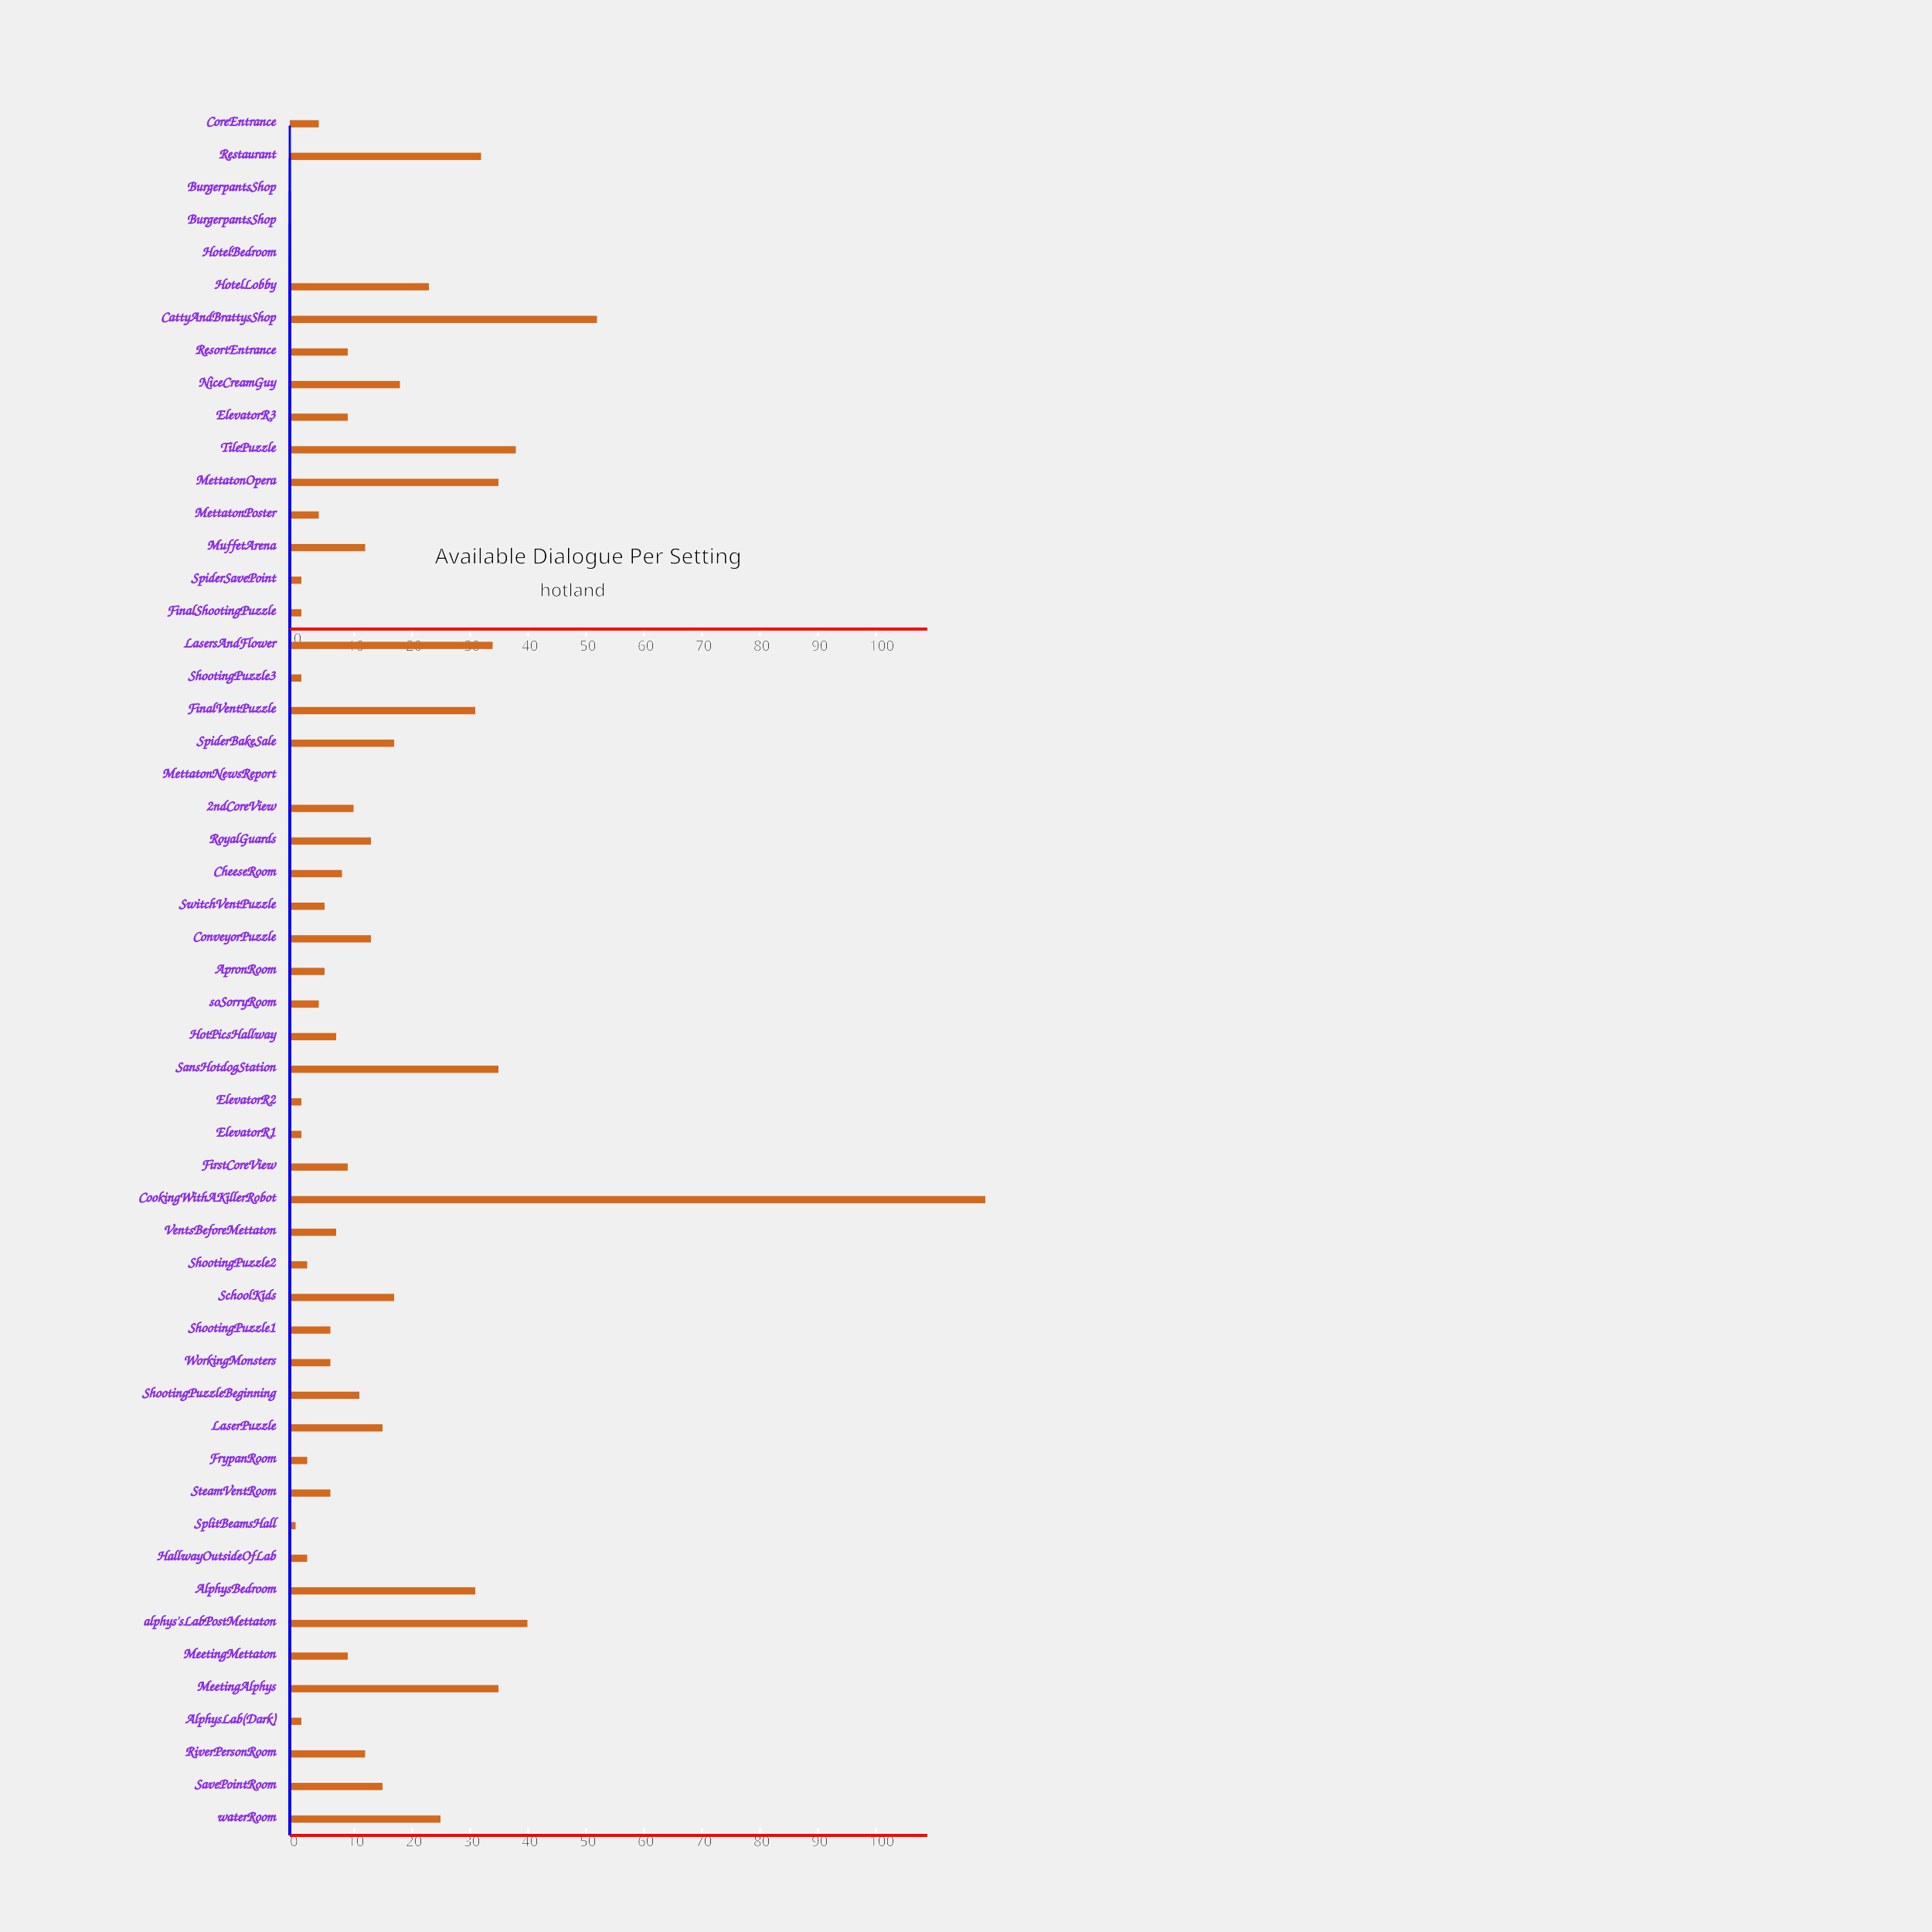
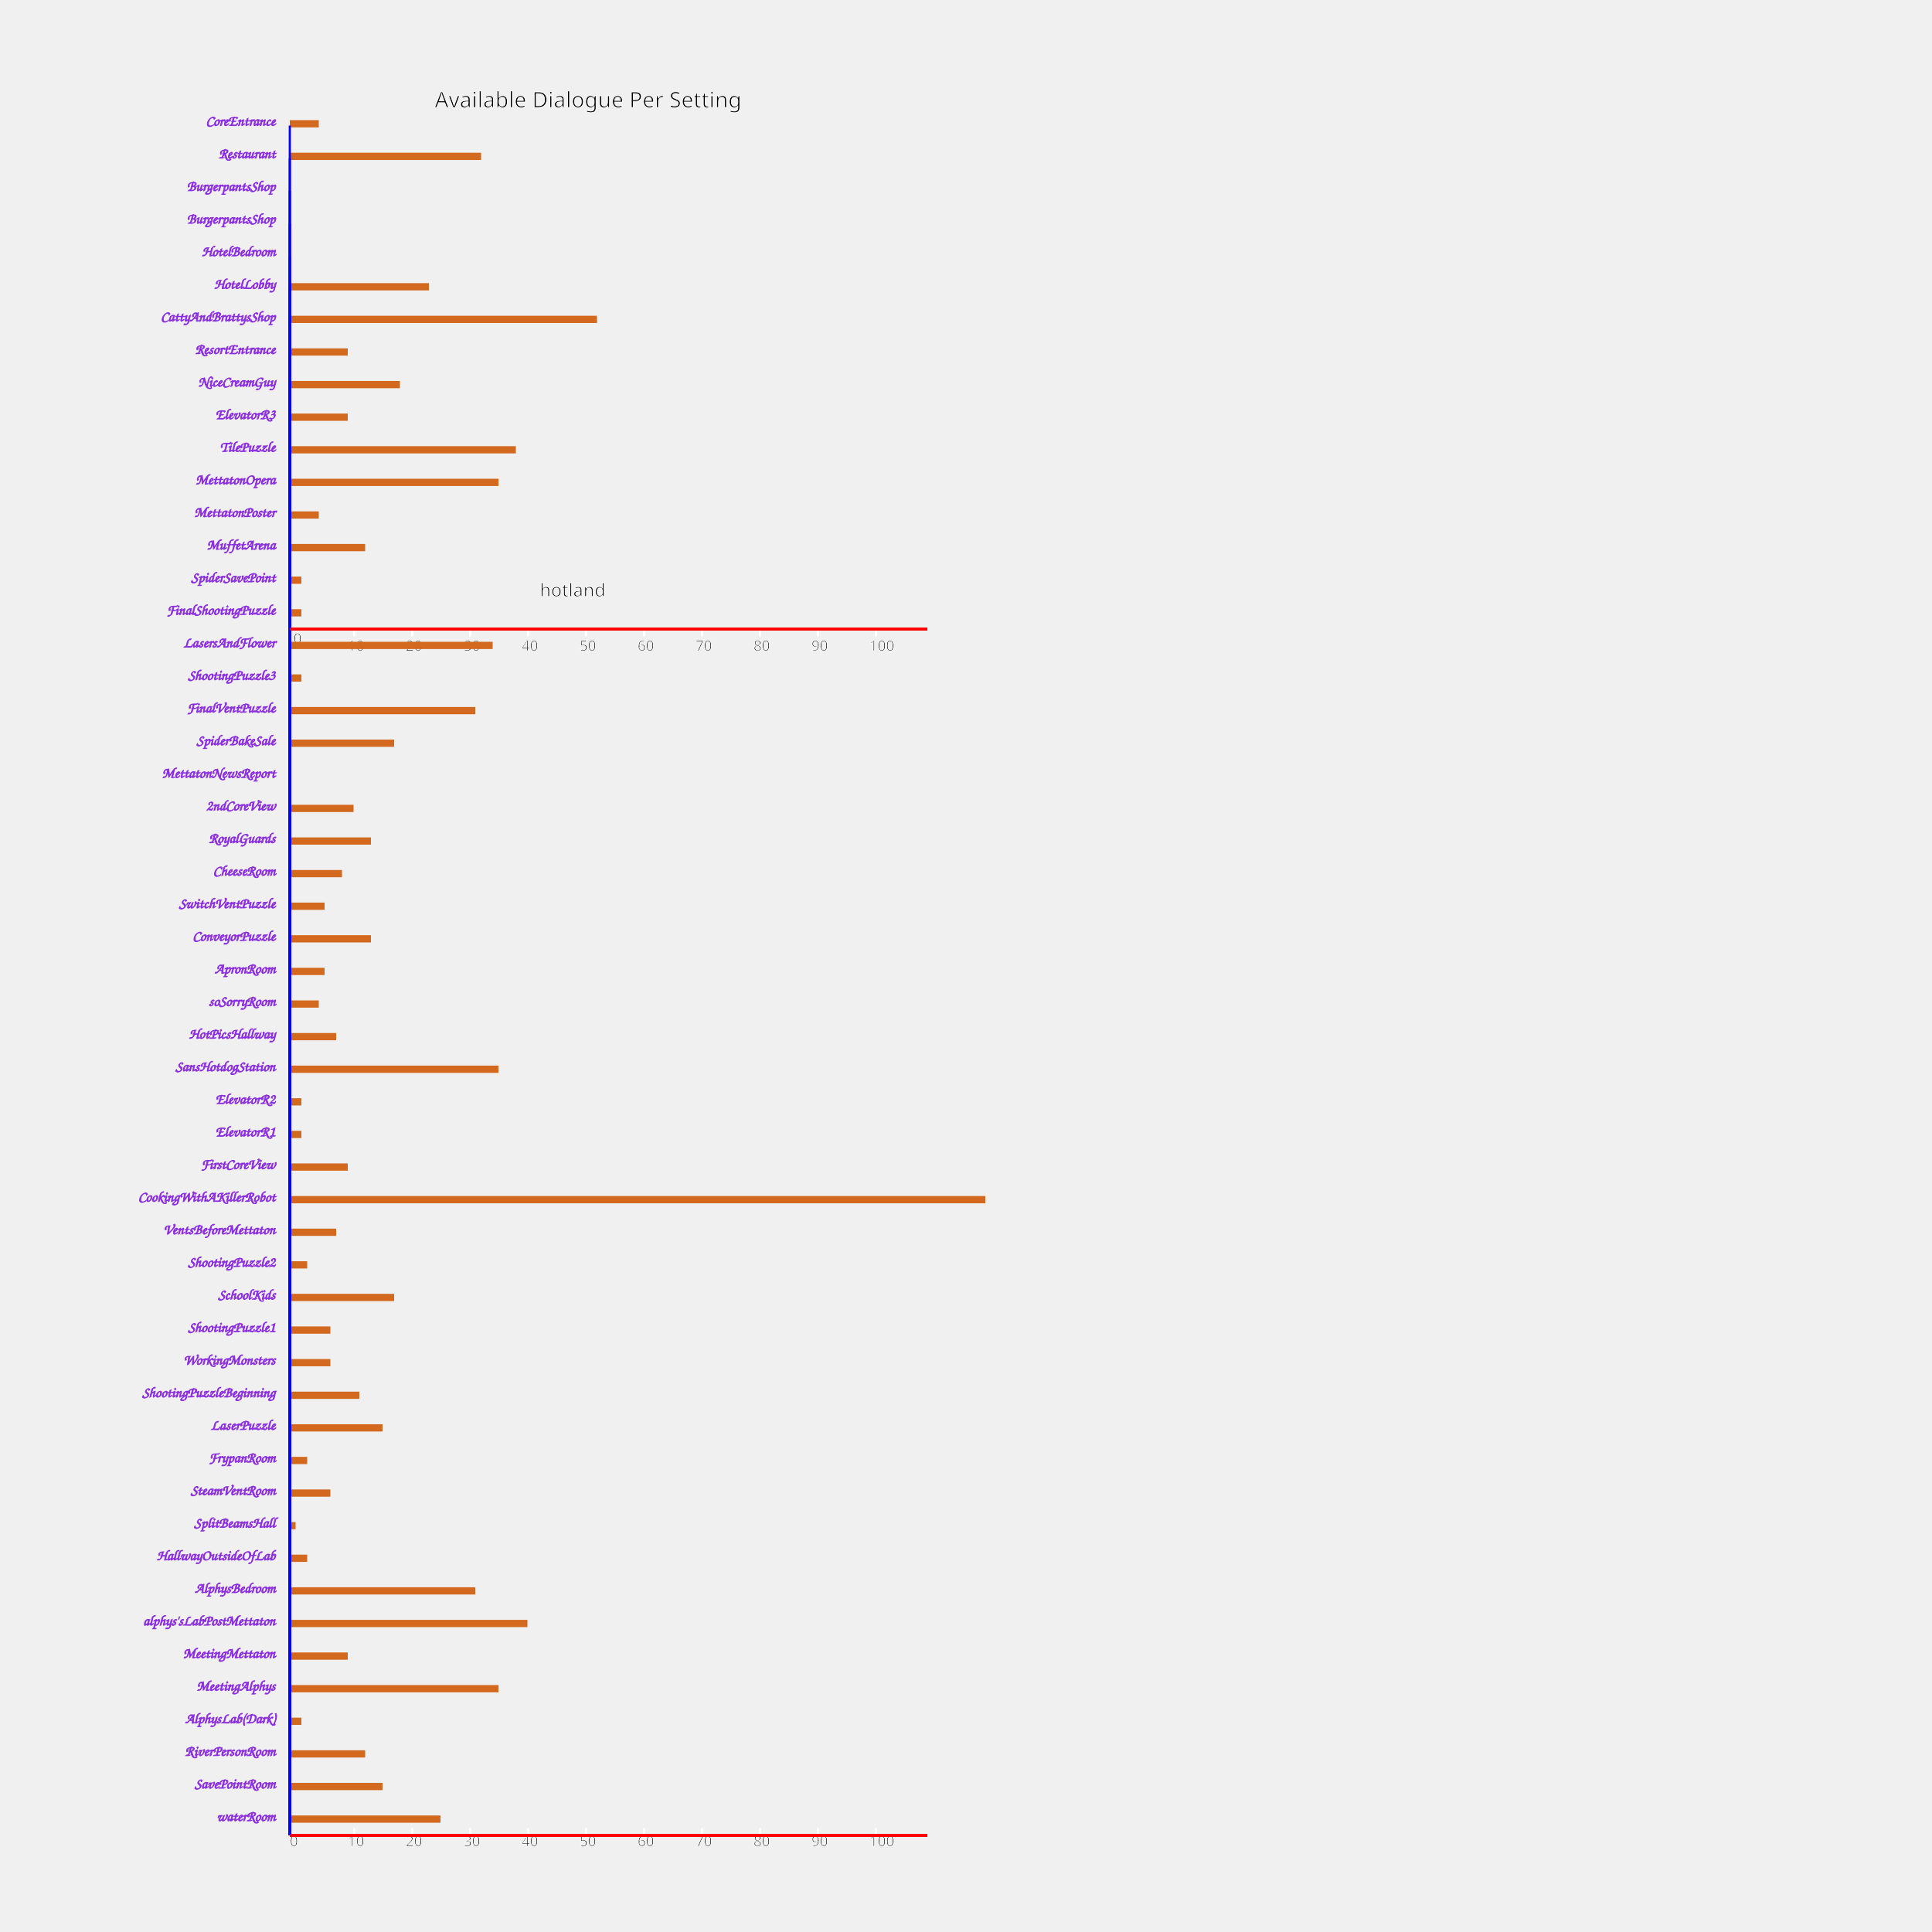
<svg xmlns="http://www.w3.org/2000/svg" width="2000" height="2000" style="background-color: black;">
  <g transform="translate(300, 1900), scale(.75)">
    <text x="0" y="15" font-size="20" font-family="papyrus" stroke="white">0</text>
    <text x="80" y="15" font-size="20" font-family="papyrus" stroke="white">10</text>
    <line x1="89" x2="89" y1="0" y2="-10" stroke-width="3" stroke="white" />
    <text x="160" y="15" font-size="20" font-family="papyrus" stroke="white">20</text>
    <line x1="169" x2="169" y1="0" y2="-10" stroke-width="3" stroke="white" />
    <text x="240" y="15" font-size="20" font-family="papyrus" stroke="white">30</text>
    <line x1="249" x2="249" y1="0" y2="-10" stroke-width="3" stroke="white" />
    <text x="320" y="15" font-size="20" font-family="papyrus" stroke="white">40</text>
    <line x1="329" x2="329" y1="0" y2="-10" stroke-width="3" stroke="white" />
    <text x="400" y="15" font-size="20" font-family="papyrus" stroke="white">50</text>
    <line x1="409" x2="409" y1="0" y2="-10" stroke-width="3" stroke="white" />
    <text x="480" y="15" font-size="20" font-family="papyrus" stroke="white">60</text>
    <line x1="489" x2="489" y1="0" y2="-10" stroke-width="3" stroke="white" />
    <text x="560" y="15" font-size="20" font-family="papyrus" stroke="white">70</text>
    <line x1="569" x2="569" y1="0" y2="-10" stroke-width="3" stroke="white" />
    <text x="640" y="15" font-size="20" font-family="papyrus" stroke="white">80</text>
    <line x1="649" x2="649" y1="0" y2="-10" stroke-width="3" stroke="white" />
    <text x="720" y="15" font-size="20" font-family="papyrus" stroke="white">90</text>
    <line x1="729" x2="729" y1="0" y2="-10" stroke-width="3" stroke="white" />
    <text x="800" y="15" font-size="20" font-family="papyrus" stroke="white">100</text>
    <line x1="809" x2="809" y1="0" y2="-10" stroke-width="3" stroke="white" />
    <text x="5" y="-1645" font-size="20" font-family="papyrus" stroke="white">0</text>
    <text x="80" y="-1635" font-size="20" font-family="papyrus" stroke="white">10</text>
    <line x1="89" x2="89" y1="-1665" y2="-1655" stroke-width="3" stroke="white" />
    <text x="160" y="-1635" font-size="20" font-family="papyrus" stroke="white">20</text>
    <line x1="169" x2="169" y1="-1665" y2="-1655" stroke-width="3" stroke="white" />
    <text x="240" y="-1635" font-size="20" font-family="papyrus" stroke="white">30</text>
    <line x1="249" x2="249" y1="-1665" y2="-1655" stroke-width="3" stroke="white" />
    <text x="320" y="-1635" font-size="20" font-family="papyrus" stroke="white">40</text>
    <line x1="329" x2="329" y1="-1665" y2="-1655" stroke-width="3" stroke="white" />
    <text x="400" y="-1635" font-size="20" font-family="papyrus" stroke="white">50</text>
    <line x1="409" x2="409" y1="-1665" y2="-1655" stroke-width="3" stroke="white" />
    <text x="480" y="-1635" font-size="20" font-family="papyrus" stroke="white">60</text>
    <line x1="489" x2="489" y1="-1665" y2="-1655" stroke-width="3" stroke="white" />
    <text x="560" y="-1635" font-size="20" font-family="papyrus" stroke="white">70</text>
    <line x1="569" x2="569" y1="-1665" y2="-1655" stroke-width="3" stroke="white" />
    <text x="640" y="-1635" font-size="20" font-family="papyrus" stroke="white">80</text>
    <line x1="649" x2="649" y1="-1665" y2="-1655" stroke-width="3" stroke="white" />
    <text x="720" y="-1635" font-size="20" font-family="papyrus" stroke="white">90</text>
    <line x1="729" x2="729" y1="-1665" y2="-1655" stroke-width="3" stroke="white" />
    <text x="800" y="-1635" font-size="20" font-family="papyrus" stroke="white">100</text>
    <line x1="809" x2="809" y1="-1665" y2="-1655" stroke-width="3" stroke="white" />
-     <text x="200" y="-1755" stroke="white" font-size="30" font-family="papyrus">Available Dialogue Per Setting</text>
+     <text x="200" y="-2385" stroke="white" font-size="30" font-family="papyrus">Available Dialogue Per Setting</text>
    <text x="345" y="-1710" stroke="white" font-size="25" font-family="papyrus">hotland</text>
    <g>
      <text x="-20" y="-20" fill="blueviolet" text-anchor="end" font-size="20" font-family="comic sans Ms" stroke="blueviolet">waterRoom</text>
      <line x1="0" x2="208" y1="-22.5" y2="-22.5" stroke="chocolate" stroke-width="10" />
    </g>
    <line x1="0" y1="0" x2="0" y2="-20" stroke-width="3" stroke="blue" />
    <line x1="0" y1="0" x2="880" y2="0" stroke-width="3" stroke="red" />
    <line x1="0" y1="-1665" x2="880" y2="-1665" stroke-width="3" stroke="red" />
    <g>
      <text x="-20" y="-65" fill="blueviolet" text-anchor="end" font-size="20" font-family="comic sans Ms" stroke="blueviolet">SavePointRoom</text>
      <line x1="0" x2="128" y1="-67.5" y2="-67.5" stroke="chocolate" stroke-width="10" />
    </g>
    <line x1="0" y1="0" x2="0" y2="-65" stroke-width="3" stroke="blue" />
    <line x1="0" y1="0" x2="880" y2="0" stroke-width="3" stroke="red" />
    <line x1="0" y1="-1665" x2="880" y2="-1665" stroke-width="3" stroke="red" />
    <g>
      <text x="-20" y="-110" fill="blueviolet" text-anchor="end" font-size="20" font-family="comic sans Ms" stroke="blueviolet">RiverPersonRoom</text>
      <line x1="0" x2="104" y1="-112.5" y2="-112.5" stroke="chocolate" stroke-width="10" />
    </g>
    <line x1="0" y1="0" x2="0" y2="-110" stroke-width="3" stroke="blue" />
    <line x1="0" y1="0" x2="880" y2="0" stroke-width="3" stroke="red" />
    <line x1="0" y1="-1665" x2="880" y2="-1665" stroke-width="3" stroke="red" />
    <g>
      <text x="-20" y="-155" fill="blueviolet" text-anchor="end" font-size="20" font-family="comic sans Ms" stroke="blueviolet">AlphysLab(Dark)</text>
      <line x1="0" x2="16" y1="-157.5" y2="-157.5" stroke="chocolate" stroke-width="10" />
    </g>
    <line x1="0" y1="0" x2="0" y2="-155" stroke-width="3" stroke="blue" />
    <line x1="0" y1="0" x2="880" y2="0" stroke-width="3" stroke="red" />
    <line x1="0" y1="-1665" x2="880" y2="-1665" stroke-width="3" stroke="red" />
    <g>
      <text x="-20" y="-200" fill="blueviolet" text-anchor="end" font-size="20" font-family="comic sans Ms" stroke="blueviolet">MeetingAlphys</text>
      <line x1="0" x2="288" y1="-202.5" y2="-202.5" stroke="chocolate" stroke-width="10" />
    </g>
    <line x1="0" y1="0" x2="0" y2="-200" stroke-width="3" stroke="blue" />
    <line x1="0" y1="0" x2="880" y2="0" stroke-width="3" stroke="red" />
    <line x1="0" y1="-1665" x2="880" y2="-1665" stroke-width="3" stroke="red" />
    <g>
      <text x="-20" y="-245" fill="blueviolet" text-anchor="end" font-size="20" font-family="comic sans Ms" stroke="blueviolet">MeetingMettaton</text>
      <line x1="0" x2="80" y1="-247.5" y2="-247.5" stroke="chocolate" stroke-width="10" />
    </g>
    <line x1="0" y1="0" x2="0" y2="-245" stroke-width="3" stroke="blue" />
    <line x1="0" y1="0" x2="880" y2="0" stroke-width="3" stroke="red" />
    <line x1="0" y1="-1665" x2="880" y2="-1665" stroke-width="3" stroke="red" />
    <g>
      <text x="-20" y="-290" fill="blueviolet" text-anchor="end" font-size="20" font-family="comic sans Ms" stroke="blueviolet">alphys'sLabPostMettaton</text>
      <line x1="0" x2="328" y1="-292.5" y2="-292.5" stroke="chocolate" stroke-width="10" />
    </g>
    <line x1="0" y1="0" x2="0" y2="-290" stroke-width="3" stroke="blue" />
    <line x1="0" y1="0" x2="880" y2="0" stroke-width="3" stroke="red" />
    <line x1="0" y1="-1665" x2="880" y2="-1665" stroke-width="3" stroke="red" />
    <g>
      <text x="-20" y="-335" fill="blueviolet" text-anchor="end" font-size="20" font-family="comic sans Ms" stroke="blueviolet">AlphysBedroom</text>
      <line x1="0" x2="256" y1="-337.5" y2="-337.5" stroke="chocolate" stroke-width="10" />
    </g>
    <line x1="0" y1="0" x2="0" y2="-335" stroke-width="3" stroke="blue" />
    <line x1="0" y1="0" x2="880" y2="0" stroke-width="3" stroke="red" />
    <line x1="0" y1="-1665" x2="880" y2="-1665" stroke-width="3" stroke="red" />
    <g>
      <text x="-20" y="-380" fill="blueviolet" text-anchor="end" font-size="20" font-family="comic sans Ms" stroke="blueviolet">HallwayOutsideOfLab</text>
      <line x1="0" x2="24" y1="-382.5" y2="-382.5" stroke="chocolate" stroke-width="10" />
    </g>
    <line x1="0" y1="0" x2="0" y2="-380" stroke-width="3" stroke="blue" />
    <line x1="0" y1="0" x2="880" y2="0" stroke-width="3" stroke="red" />
    <line x1="0" y1="-1665" x2="880" y2="-1665" stroke-width="3" stroke="red" />
    <g>
      <text x="-20" y="-425" fill="blueviolet" text-anchor="end" font-size="20" font-family="comic sans Ms" stroke="blueviolet">SplitBeamsHall</text>
      <line x1="0" x2="8" y1="-427.5" y2="-427.5" stroke="chocolate" stroke-width="10" />
    </g>
    <line x1="0" y1="0" x2="0" y2="-425" stroke-width="3" stroke="blue" />
    <line x1="0" y1="0" x2="880" y2="0" stroke-width="3" stroke="red" />
    <line x1="0" y1="-1665" x2="880" y2="-1665" stroke-width="3" stroke="red" />
    <g>
      <text x="-20" y="-470" fill="blueviolet" text-anchor="end" font-size="20" font-family="comic sans Ms" stroke="blueviolet">SteamVentRoom</text>
      <line x1="0" x2="56" y1="-472.5" y2="-472.5" stroke="chocolate" stroke-width="10" />
    </g>
    <line x1="0" y1="0" x2="0" y2="-470" stroke-width="3" stroke="blue" />
    <line x1="0" y1="0" x2="880" y2="0" stroke-width="3" stroke="red" />
    <line x1="0" y1="-1665" x2="880" y2="-1665" stroke-width="3" stroke="red" />
    <g>
      <text x="-20" y="-515" fill="blueviolet" text-anchor="end" font-size="20" font-family="comic sans Ms" stroke="blueviolet">FrypanRoom</text>
      <line x1="0" x2="24" y1="-517.5" y2="-517.5" stroke="chocolate" stroke-width="10" />
    </g>
    <line x1="0" y1="0" x2="0" y2="-515" stroke-width="3" stroke="blue" />
    <line x1="0" y1="0" x2="880" y2="0" stroke-width="3" stroke="red" />
    <line x1="0" y1="-1665" x2="880" y2="-1665" stroke-width="3" stroke="red" />
    <g>
      <text x="-20" y="-560" fill="blueviolet" text-anchor="end" font-size="20" font-family="comic sans Ms" stroke="blueviolet">LaserPuzzle</text>
      <line x1="0" x2="128" y1="-562.5" y2="-562.5" stroke="chocolate" stroke-width="10" />
    </g>
    <line x1="0" y1="0" x2="0" y2="-560" stroke-width="3" stroke="blue" />
    <line x1="0" y1="0" x2="880" y2="0" stroke-width="3" stroke="red" />
    <line x1="0" y1="-1665" x2="880" y2="-1665" stroke-width="3" stroke="red" />
    <g>
      <text x="-20" y="-605" fill="blueviolet" text-anchor="end" font-size="20" font-family="comic sans Ms" stroke="blueviolet">ShootingPuzzleBeginning</text>
      <line x1="0" x2="96" y1="-607.5" y2="-607.5" stroke="chocolate" stroke-width="10" />
    </g>
    <line x1="0" y1="0" x2="0" y2="-605" stroke-width="3" stroke="blue" />
    <line x1="0" y1="0" x2="880" y2="0" stroke-width="3" stroke="red" />
    <line x1="0" y1="-1665" x2="880" y2="-1665" stroke-width="3" stroke="red" />
    <g>
      <text x="-20" y="-650" fill="blueviolet" text-anchor="end" font-size="20" font-family="comic sans Ms" stroke="blueviolet">WorkingMonsters</text>
      <line x1="0" x2="56" y1="-652.5" y2="-652.5" stroke="chocolate" stroke-width="10" />
    </g>
    <line x1="0" y1="0" x2="0" y2="-650" stroke-width="3" stroke="blue" />
    <line x1="0" y1="0" x2="880" y2="0" stroke-width="3" stroke="red" />
    <line x1="0" y1="-1665" x2="880" y2="-1665" stroke-width="3" stroke="red" />
    <g>
      <text x="-20" y="-695" fill="blueviolet" text-anchor="end" font-size="20" font-family="comic sans Ms" stroke="blueviolet">ShootingPuzzle1</text>
      <line x1="0" x2="56" y1="-697.5" y2="-697.5" stroke="chocolate" stroke-width="10" />
    </g>
    <line x1="0" y1="0" x2="0" y2="-695" stroke-width="3" stroke="blue" />
    <line x1="0" y1="0" x2="880" y2="0" stroke-width="3" stroke="red" />
    <line x1="0" y1="-1665" x2="880" y2="-1665" stroke-width="3" stroke="red" />
    <g>
      <text x="-20" y="-740" fill="blueviolet" text-anchor="end" font-size="20" font-family="comic sans Ms" stroke="blueviolet">SchoolKids</text>
      <line x1="0" x2="144" y1="-742.5" y2="-742.5" stroke="chocolate" stroke-width="10" />
    </g>
    <line x1="0" y1="0" x2="0" y2="-740" stroke-width="3" stroke="blue" />
    <line x1="0" y1="0" x2="880" y2="0" stroke-width="3" stroke="red" />
    <line x1="0" y1="-1665" x2="880" y2="-1665" stroke-width="3" stroke="red" />
    <g>
      <text x="-20" y="-785" fill="blueviolet" text-anchor="end" font-size="20" font-family="comic sans Ms" stroke="blueviolet">ShootingPuzzle2</text>
      <line x1="0" x2="24" y1="-787.5" y2="-787.5" stroke="chocolate" stroke-width="10" />
    </g>
    <line x1="0" y1="0" x2="0" y2="-785" stroke-width="3" stroke="blue" />
    <line x1="0" y1="0" x2="880" y2="0" stroke-width="3" stroke="red" />
    <line x1="0" y1="-1665" x2="880" y2="-1665" stroke-width="3" stroke="red" />
    <g>
      <text x="-20" y="-830" fill="blueviolet" text-anchor="end" font-size="20" font-family="comic sans Ms" stroke="blueviolet">VentsBeforeMettaton</text>
      <line x1="0" x2="64" y1="-832.5" y2="-832.5" stroke="chocolate" stroke-width="10" />
    </g>
    <line x1="0" y1="0" x2="0" y2="-830" stroke-width="3" stroke="blue" />
    <line x1="0" y1="0" x2="880" y2="0" stroke-width="3" stroke="red" />
    <line x1="0" y1="-1665" x2="880" y2="-1665" stroke-width="3" stroke="red" />
    <g>
      <text x="-20" y="-875" fill="blueviolet" text-anchor="end" font-size="20" font-family="comic sans Ms" stroke="blueviolet">CookingWithAKillerRobot</text>
      <line x1="0" x2="960" y1="-877.5" y2="-877.5" stroke="chocolate" stroke-width="10" />
    </g>
    <line x1="0" y1="0" x2="0" y2="-875" stroke-width="3" stroke="blue" />
    <line x1="0" y1="0" x2="880" y2="0" stroke-width="3" stroke="red" />
    <line x1="0" y1="-1665" x2="880" y2="-1665" stroke-width="3" stroke="red" />
    <g>
      <text x="-20" y="-920" fill="blueviolet" text-anchor="end" font-size="20" font-family="comic sans Ms" stroke="blueviolet">FirstCoreView</text>
      <line x1="0" x2="80" y1="-922.5" y2="-922.5" stroke="chocolate" stroke-width="10" />
    </g>
    <line x1="0" y1="0" x2="0" y2="-920" stroke-width="3" stroke="blue" />
    <line x1="0" y1="0" x2="880" y2="0" stroke-width="3" stroke="red" />
    <line x1="0" y1="-1665" x2="880" y2="-1665" stroke-width="3" stroke="red" />
    <g>
      <text x="-20" y="-965" fill="blueviolet" text-anchor="end" font-size="20" font-family="comic sans Ms" stroke="blueviolet">ElevatorR1</text>
      <line x1="0" x2="16" y1="-967.5" y2="-967.5" stroke="chocolate" stroke-width="10" />
    </g>
    <line x1="0" y1="0" x2="0" y2="-965" stroke-width="3" stroke="blue" />
    <line x1="0" y1="0" x2="880" y2="0" stroke-width="3" stroke="red" />
    <line x1="0" y1="-1665" x2="880" y2="-1665" stroke-width="3" stroke="red" />
    <g>
      <text x="-20" y="-1010" fill="blueviolet" text-anchor="end" font-size="20" font-family="comic sans Ms" stroke="blueviolet">ElevatorR2</text>
      <line x1="0" x2="16" y1="-1012.5" y2="-1012.5" stroke="chocolate" stroke-width="10" />
    </g>
    <line x1="0" y1="0" x2="0" y2="-1010" stroke-width="3" stroke="blue" />
    <line x1="0" y1="0" x2="880" y2="0" stroke-width="3" stroke="red" />
    <line x1="0" y1="-1665" x2="880" y2="-1665" stroke-width="3" stroke="red" />
    <g>
      <text x="-20" y="-1055" fill="blueviolet" text-anchor="end" font-size="20" font-family="comic sans Ms" stroke="blueviolet">SansHotdogStation</text>
      <line x1="0" x2="288" y1="-1057.5" y2="-1057.5" stroke="chocolate" stroke-width="10" />
    </g>
    <line x1="0" y1="0" x2="0" y2="-1055" stroke-width="3" stroke="blue" />
    <line x1="0" y1="0" x2="880" y2="0" stroke-width="3" stroke="red" />
    <line x1="0" y1="-1665" x2="880" y2="-1665" stroke-width="3" stroke="red" />
    <g>
      <text x="-20" y="-1100" fill="blueviolet" text-anchor="end" font-size="20" font-family="comic sans Ms" stroke="blueviolet">HotPicsHallway</text>
      <line x1="0" x2="64" y1="-1102.5" y2="-1102.5" stroke="chocolate" stroke-width="10" />
    </g>
    <line x1="0" y1="0" x2="0" y2="-1100" stroke-width="3" stroke="blue" />
    <line x1="0" y1="0" x2="880" y2="0" stroke-width="3" stroke="red" />
    <line x1="0" y1="-1665" x2="880" y2="-1665" stroke-width="3" stroke="red" />
    <g>
      <text x="-20" y="-1145" fill="blueviolet" text-anchor="end" font-size="20" font-family="comic sans Ms" stroke="blueviolet">soSorryRoom</text>
      <line x1="0" x2="40" y1="-1147.5" y2="-1147.5" stroke="chocolate" stroke-width="10" />
    </g>
    <line x1="0" y1="0" x2="0" y2="-1145" stroke-width="3" stroke="blue" />
    <line x1="0" y1="0" x2="880" y2="0" stroke-width="3" stroke="red" />
    <line x1="0" y1="-1665" x2="880" y2="-1665" stroke-width="3" stroke="red" />
    <g>
      <text x="-20" y="-1190" fill="blueviolet" text-anchor="end" font-size="20" font-family="comic sans Ms" stroke="blueviolet">ApronRoom</text>
      <line x1="0" x2="48" y1="-1192.5" y2="-1192.5" stroke="chocolate" stroke-width="10" />
    </g>
    <line x1="0" y1="0" x2="0" y2="-1190" stroke-width="3" stroke="blue" />
    <line x1="0" y1="0" x2="880" y2="0" stroke-width="3" stroke="red" />
    <line x1="0" y1="-1665" x2="880" y2="-1665" stroke-width="3" stroke="red" />
    <g>
      <text x="-20" y="-1235" fill="blueviolet" text-anchor="end" font-size="20" font-family="comic sans Ms" stroke="blueviolet">ConveyorPuzzle</text>
      <line x1="0" x2="112" y1="-1237.5" y2="-1237.5" stroke="chocolate" stroke-width="10" />
    </g>
    <line x1="0" y1="0" x2="0" y2="-1235" stroke-width="3" stroke="blue" />
    <line x1="0" y1="0" x2="880" y2="0" stroke-width="3" stroke="red" />
    <line x1="0" y1="-1665" x2="880" y2="-1665" stroke-width="3" stroke="red" />
    <g>
      <text x="-20" y="-1280" fill="blueviolet" text-anchor="end" font-size="20" font-family="comic sans Ms" stroke="blueviolet">SwitchVentPuzzle</text>
      <line x1="0" x2="48" y1="-1282.5" y2="-1282.5" stroke="chocolate" stroke-width="10" />
    </g>
    <line x1="0" y1="0" x2="0" y2="-1280" stroke-width="3" stroke="blue" />
    <line x1="0" y1="0" x2="880" y2="0" stroke-width="3" stroke="red" />
    <line x1="0" y1="-1665" x2="880" y2="-1665" stroke-width="3" stroke="red" />
    <g>
      <text x="-20" y="-1325" fill="blueviolet" text-anchor="end" font-size="20" font-family="comic sans Ms" stroke="blueviolet">CheeseRoom</text>
      <line x1="0" x2="72" y1="-1327.5" y2="-1327.5" stroke="chocolate" stroke-width="10" />
    </g>
    <line x1="0" y1="0" x2="0" y2="-1325" stroke-width="3" stroke="blue" />
    <line x1="0" y1="0" x2="880" y2="0" stroke-width="3" stroke="red" />
    <line x1="0" y1="-1665" x2="880" y2="-1665" stroke-width="3" stroke="red" />
    <g>
      <text x="-20" y="-1370" fill="blueviolet" text-anchor="end" font-size="20" font-family="comic sans Ms" stroke="blueviolet">RoyalGuards</text>
      <line x1="0" x2="112" y1="-1372.5" y2="-1372.5" stroke="chocolate" stroke-width="10" />
    </g>
    <line x1="0" y1="0" x2="0" y2="-1370" stroke-width="3" stroke="blue" />
    <line x1="0" y1="0" x2="880" y2="0" stroke-width="3" stroke="red" />
    <line x1="0" y1="-1665" x2="880" y2="-1665" stroke-width="3" stroke="red" />
    <g>
      <text x="-20" y="-1415" fill="blueviolet" text-anchor="end" font-size="20" font-family="comic sans Ms" stroke="blueviolet">2ndCoreView</text>
      <line x1="0" x2="88" y1="-1417.5" y2="-1417.5" stroke="chocolate" stroke-width="10" />
    </g>
    <line x1="0" y1="0" x2="0" y2="-1415" stroke-width="3" stroke="blue" />
    <line x1="0" y1="0" x2="880" y2="0" stroke-width="3" stroke="red" />
    <line x1="0" y1="-1665" x2="880" y2="-1665" stroke-width="3" stroke="red" />
    <g>
      <text x="-20" y="-1460" fill="blueviolet" text-anchor="end" font-size="20" font-family="comic sans Ms" stroke="blueviolet">MettatonNewsReport</text>
      <line x1="0" x2="0" y1="-1462.5" y2="-1462.5" stroke="chocolate" stroke-width="10" />
    </g>
    <line x1="0" y1="0" x2="0" y2="-1460" stroke-width="3" stroke="blue" />
    <line x1="0" y1="0" x2="880" y2="0" stroke-width="3" stroke="red" />
    <line x1="0" y1="-1665" x2="880" y2="-1665" stroke-width="3" stroke="red" />
    <g>
      <text x="-20" y="-1505" fill="blueviolet" text-anchor="end" font-size="20" font-family="comic sans Ms" stroke="blueviolet">SpiderBakeSale</text>
      <line x1="0" x2="144" y1="-1507.5" y2="-1507.5" stroke="chocolate" stroke-width="10" />
    </g>
    <line x1="0" y1="0" x2="0" y2="-1505" stroke-width="3" stroke="blue" />
    <line x1="0" y1="0" x2="880" y2="0" stroke-width="3" stroke="red" />
    <line x1="0" y1="-1665" x2="880" y2="-1665" stroke-width="3" stroke="red" />
    <g>
      <text x="-20" y="-1550" fill="blueviolet" text-anchor="end" font-size="20" font-family="comic sans Ms" stroke="blueviolet">FinalVentPuzzle</text>
      <line x1="0" x2="256" y1="-1552.5" y2="-1552.5" stroke="chocolate" stroke-width="10" />
    </g>
    <line x1="0" y1="0" x2="0" y2="-1550" stroke-width="3" stroke="blue" />
    <line x1="0" y1="0" x2="880" y2="0" stroke-width="3" stroke="red" />
    <line x1="0" y1="-1665" x2="880" y2="-1665" stroke-width="3" stroke="red" />
    <g>
      <text x="-20" y="-1595" fill="blueviolet" text-anchor="end" font-size="20" font-family="comic sans Ms" stroke="blueviolet">ShootingPuzzle3</text>
      <line x1="0" x2="16" y1="-1597.5" y2="-1597.5" stroke="chocolate" stroke-width="10" />
    </g>
    <line x1="0" y1="0" x2="0" y2="-1595" stroke-width="3" stroke="blue" />
    <line x1="0" y1="0" x2="880" y2="0" stroke-width="3" stroke="red" />
    <line x1="0" y1="-1665" x2="880" y2="-1665" stroke-width="3" stroke="red" />
    <g>
      <text x="-20" y="-1640" fill="blueviolet" text-anchor="end" font-size="20" font-family="comic sans Ms" stroke="blueviolet">LasersAndFlower</text>
      <line x1="0" x2="280" y1="-1642.5" y2="-1642.5" stroke="chocolate" stroke-width="10" />
    </g>
    <line x1="0" y1="0" x2="0" y2="-1640" stroke-width="3" stroke="blue" />
    <line x1="0" y1="0" x2="880" y2="0" stroke-width="3" stroke="red" />
    <line x1="0" y1="-1665" x2="880" y2="-1665" stroke-width="3" stroke="red" />
    <g>
      <text x="-20" y="-1685" fill="blueviolet" text-anchor="end" font-size="20" font-family="comic sans Ms" stroke="blueviolet">FinalShootingPuzzle</text>
      <line x1="0" x2="16" y1="-1687.5" y2="-1687.5" stroke="chocolate" stroke-width="10" />
    </g>
    <line x1="0" y1="0" x2="0" y2="-1685" stroke-width="3" stroke="blue" />
    <line x1="0" y1="0" x2="880" y2="0" stroke-width="3" stroke="red" />
    <line x1="0" y1="-1665" x2="880" y2="-1665" stroke-width="3" stroke="red" />
    <g>
      <text x="-20" y="-1730" fill="blueviolet" text-anchor="end" font-size="20" font-family="comic sans Ms" stroke="blueviolet">SpiderSavePoint</text>
      <line x1="0" x2="16" y1="-1732.5" y2="-1732.5" stroke="chocolate" stroke-width="10" />
    </g>
    <line x1="0" y1="0" x2="0" y2="-1730" stroke-width="3" stroke="blue" />
    <line x1="0" y1="0" x2="880" y2="0" stroke-width="3" stroke="red" />
    <line x1="0" y1="-1665" x2="880" y2="-1665" stroke-width="3" stroke="red" />
    <g>
      <text x="-20" y="-1775" fill="blueviolet" text-anchor="end" font-size="20" font-family="comic sans Ms" stroke="blueviolet">MuffetArena</text>
      <line x1="0" x2="104" y1="-1777.5" y2="-1777.5" stroke="chocolate" stroke-width="10" />
    </g>
    <line x1="0" y1="0" x2="0" y2="-1775" stroke-width="3" stroke="blue" />
    <line x1="0" y1="0" x2="880" y2="0" stroke-width="3" stroke="red" />
    <line x1="0" y1="-1665" x2="880" y2="-1665" stroke-width="3" stroke="red" />
    <g>
      <text x="-20" y="-1820" fill="blueviolet" text-anchor="end" font-size="20" font-family="comic sans Ms" stroke="blueviolet">MettatonPoster</text>
      <line x1="0" x2="40" y1="-1822.5" y2="-1822.5" stroke="chocolate" stroke-width="10" />
    </g>
    <line x1="0" y1="0" x2="0" y2="-1820" stroke-width="3" stroke="blue" />
    <line x1="0" y1="0" x2="880" y2="0" stroke-width="3" stroke="red" />
    <line x1="0" y1="-1665" x2="880" y2="-1665" stroke-width="3" stroke="red" />
    <g>
      <text x="-20" y="-1865" fill="blueviolet" text-anchor="end" font-size="20" font-family="comic sans Ms" stroke="blueviolet">MettatonOpera</text>
      <line x1="0" x2="288" y1="-1867.5" y2="-1867.5" stroke="chocolate" stroke-width="10" />
    </g>
    <line x1="0" y1="0" x2="0" y2="-1865" stroke-width="3" stroke="blue" />
    <line x1="0" y1="0" x2="880" y2="0" stroke-width="3" stroke="red" />
    <line x1="0" y1="-1665" x2="880" y2="-1665" stroke-width="3" stroke="red" />
    <g>
      <text x="-20" y="-1910" fill="blueviolet" text-anchor="end" font-size="20" font-family="comic sans Ms" stroke="blueviolet">TilePuzzle</text>
      <line x1="0" x2="312" y1="-1912.5" y2="-1912.5" stroke="chocolate" stroke-width="10" />
    </g>
    <line x1="0" y1="0" x2="0" y2="-1910" stroke-width="3" stroke="blue" />
    <line x1="0" y1="0" x2="880" y2="0" stroke-width="3" stroke="red" />
    <line x1="0" y1="-1665" x2="880" y2="-1665" stroke-width="3" stroke="red" />
    <g>
      <text x="-20" y="-1955" fill="blueviolet" text-anchor="end" font-size="20" font-family="comic sans Ms" stroke="blueviolet">ElevatorR3</text>
      <line x1="0" x2="80" y1="-1957.5" y2="-1957.5" stroke="chocolate" stroke-width="10" />
    </g>
    <line x1="0" y1="0" x2="0" y2="-1955" stroke-width="3" stroke="blue" />
    <line x1="0" y1="0" x2="880" y2="0" stroke-width="3" stroke="red" />
    <line x1="0" y1="-1665" x2="880" y2="-1665" stroke-width="3" stroke="red" />
    <g>
      <text x="-20" y="-2000" fill="blueviolet" text-anchor="end" font-size="20" font-family="comic sans Ms" stroke="blueviolet">NiceCreamGuy</text>
      <line x1="0" x2="152" y1="-2002.5" y2="-2002.5" stroke="chocolate" stroke-width="10" />
    </g>
    <line x1="0" y1="0" x2="0" y2="-2000" stroke-width="3" stroke="blue" />
    <line x1="0" y1="0" x2="880" y2="0" stroke-width="3" stroke="red" />
    <line x1="0" y1="-1665" x2="880" y2="-1665" stroke-width="3" stroke="red" />
    <g>
      <text x="-20" y="-2045" fill="blueviolet" text-anchor="end" font-size="20" font-family="comic sans Ms" stroke="blueviolet">ResortEntrance</text>
      <line x1="0" x2="80" y1="-2047.5" y2="-2047.5" stroke="chocolate" stroke-width="10" />
    </g>
    <line x1="0" y1="0" x2="0" y2="-2045" stroke-width="3" stroke="blue" />
    <line x1="0" y1="0" x2="880" y2="0" stroke-width="3" stroke="red" />
    <line x1="0" y1="-1665" x2="880" y2="-1665" stroke-width="3" stroke="red" />
    <g>
      <text x="-20" y="-2090" fill="blueviolet" text-anchor="end" font-size="20" font-family="comic sans Ms" stroke="blueviolet">CattyAndBrattysShop</text>
      <line x1="0" x2="424" y1="-2092.5" y2="-2092.5" stroke="chocolate" stroke-width="10" />
    </g>
    <line x1="0" y1="0" x2="0" y2="-2090" stroke-width="3" stroke="blue" />
    <line x1="0" y1="0" x2="880" y2="0" stroke-width="3" stroke="red" />
    <line x1="0" y1="-1665" x2="880" y2="-1665" stroke-width="3" stroke="red" />
    <g>
      <text x="-20" y="-2135" fill="blueviolet" text-anchor="end" font-size="20" font-family="comic sans Ms" stroke="blueviolet">HotelLobby</text>
      <line x1="0" x2="192" y1="-2137.5" y2="-2137.5" stroke="chocolate" stroke-width="10" />
    </g>
    <line x1="0" y1="0" x2="0" y2="-2135" stroke-width="3" stroke="blue" />
    <line x1="0" y1="0" x2="880" y2="0" stroke-width="3" stroke="red" />
    <line x1="0" y1="-1665" x2="880" y2="-1665" stroke-width="3" stroke="red" />
    <g>
      <text x="-20" y="-2180" fill="blueviolet" text-anchor="end" font-size="20" font-family="comic sans Ms" stroke="blueviolet">HotelBedroom</text>
      <line x1="0" x2="0" y1="-2182.5" y2="-2182.5" stroke="chocolate" stroke-width="10" />
    </g>
    <line x1="0" y1="0" x2="0" y2="-2180" stroke-width="3" stroke="blue" />
    <line x1="0" y1="0" x2="880" y2="0" stroke-width="3" stroke="red" />
    <line x1="0" y1="-1665" x2="880" y2="-1665" stroke-width="3" stroke="red" />
    <g>
      <text x="-20" y="-2225" fill="blueviolet" text-anchor="end" font-size="20" font-family="comic sans Ms" stroke="blueviolet">BurgerpantsShop</text>
      <line x1="0" x2="0" y1="-2227.5" y2="-2227.5" stroke="chocolate" stroke-width="10" />
    </g>
    <line x1="0" y1="0" x2="0" y2="-2225" stroke-width="3" stroke="blue" />
    <line x1="0" y1="0" x2="880" y2="0" stroke-width="3" stroke="red" />
    <line x1="0" y1="-1665" x2="880" y2="-1665" stroke-width="3" stroke="red" />
    <g>
      <text x="-20" y="-2270" fill="blueviolet" text-anchor="end" font-size="20" font-family="comic sans Ms" stroke="blueviolet">BurgerpantsShop</text>
      <line x1="0" x2="0" y1="-2272.5" y2="-2272.5" stroke="chocolate" stroke-width="10" />
    </g>
    <line x1="0" y1="0" x2="0" y2="-2270" stroke-width="3" stroke="blue" />
    <line x1="0" y1="0" x2="880" y2="0" stroke-width="3" stroke="red" />
    <line x1="0" y1="-1665" x2="880" y2="-1665" stroke-width="3" stroke="red" />
    <g>
      <text x="-20" y="-2315" fill="blueviolet" text-anchor="end" font-size="20" font-family="comic sans Ms" stroke="blueviolet">Restaurant</text>
      <line x1="0" x2="264" y1="-2317.5" y2="-2317.5" stroke="chocolate" stroke-width="10" />
    </g>
    <line x1="0" y1="0" x2="0" y2="-2315" stroke-width="3" stroke="blue" />
    <line x1="0" y1="0" x2="880" y2="0" stroke-width="3" stroke="red" />
    <line x1="0" y1="-1665" x2="880" y2="-1665" stroke-width="3" stroke="red" />
    <g>
      <text x="-20" y="-2360" fill="blueviolet" text-anchor="end" font-size="20" font-family="comic sans Ms" stroke="blueviolet">CoreEntrance</text>
      <line x1="0" x2="40" y1="-2362.5" y2="-2362.5" stroke="chocolate" stroke-width="10" />
    </g>
    <line x1="0" y1="0" x2="0" y2="-2360" stroke-width="3" stroke="blue" />
    <line x1="0" y1="0" x2="880" y2="0" stroke-width="3" stroke="red" />
    <line x1="0" y1="-1665" x2="880" y2="-1665" stroke-width="3" stroke="red" />
  </g>
</svg>
